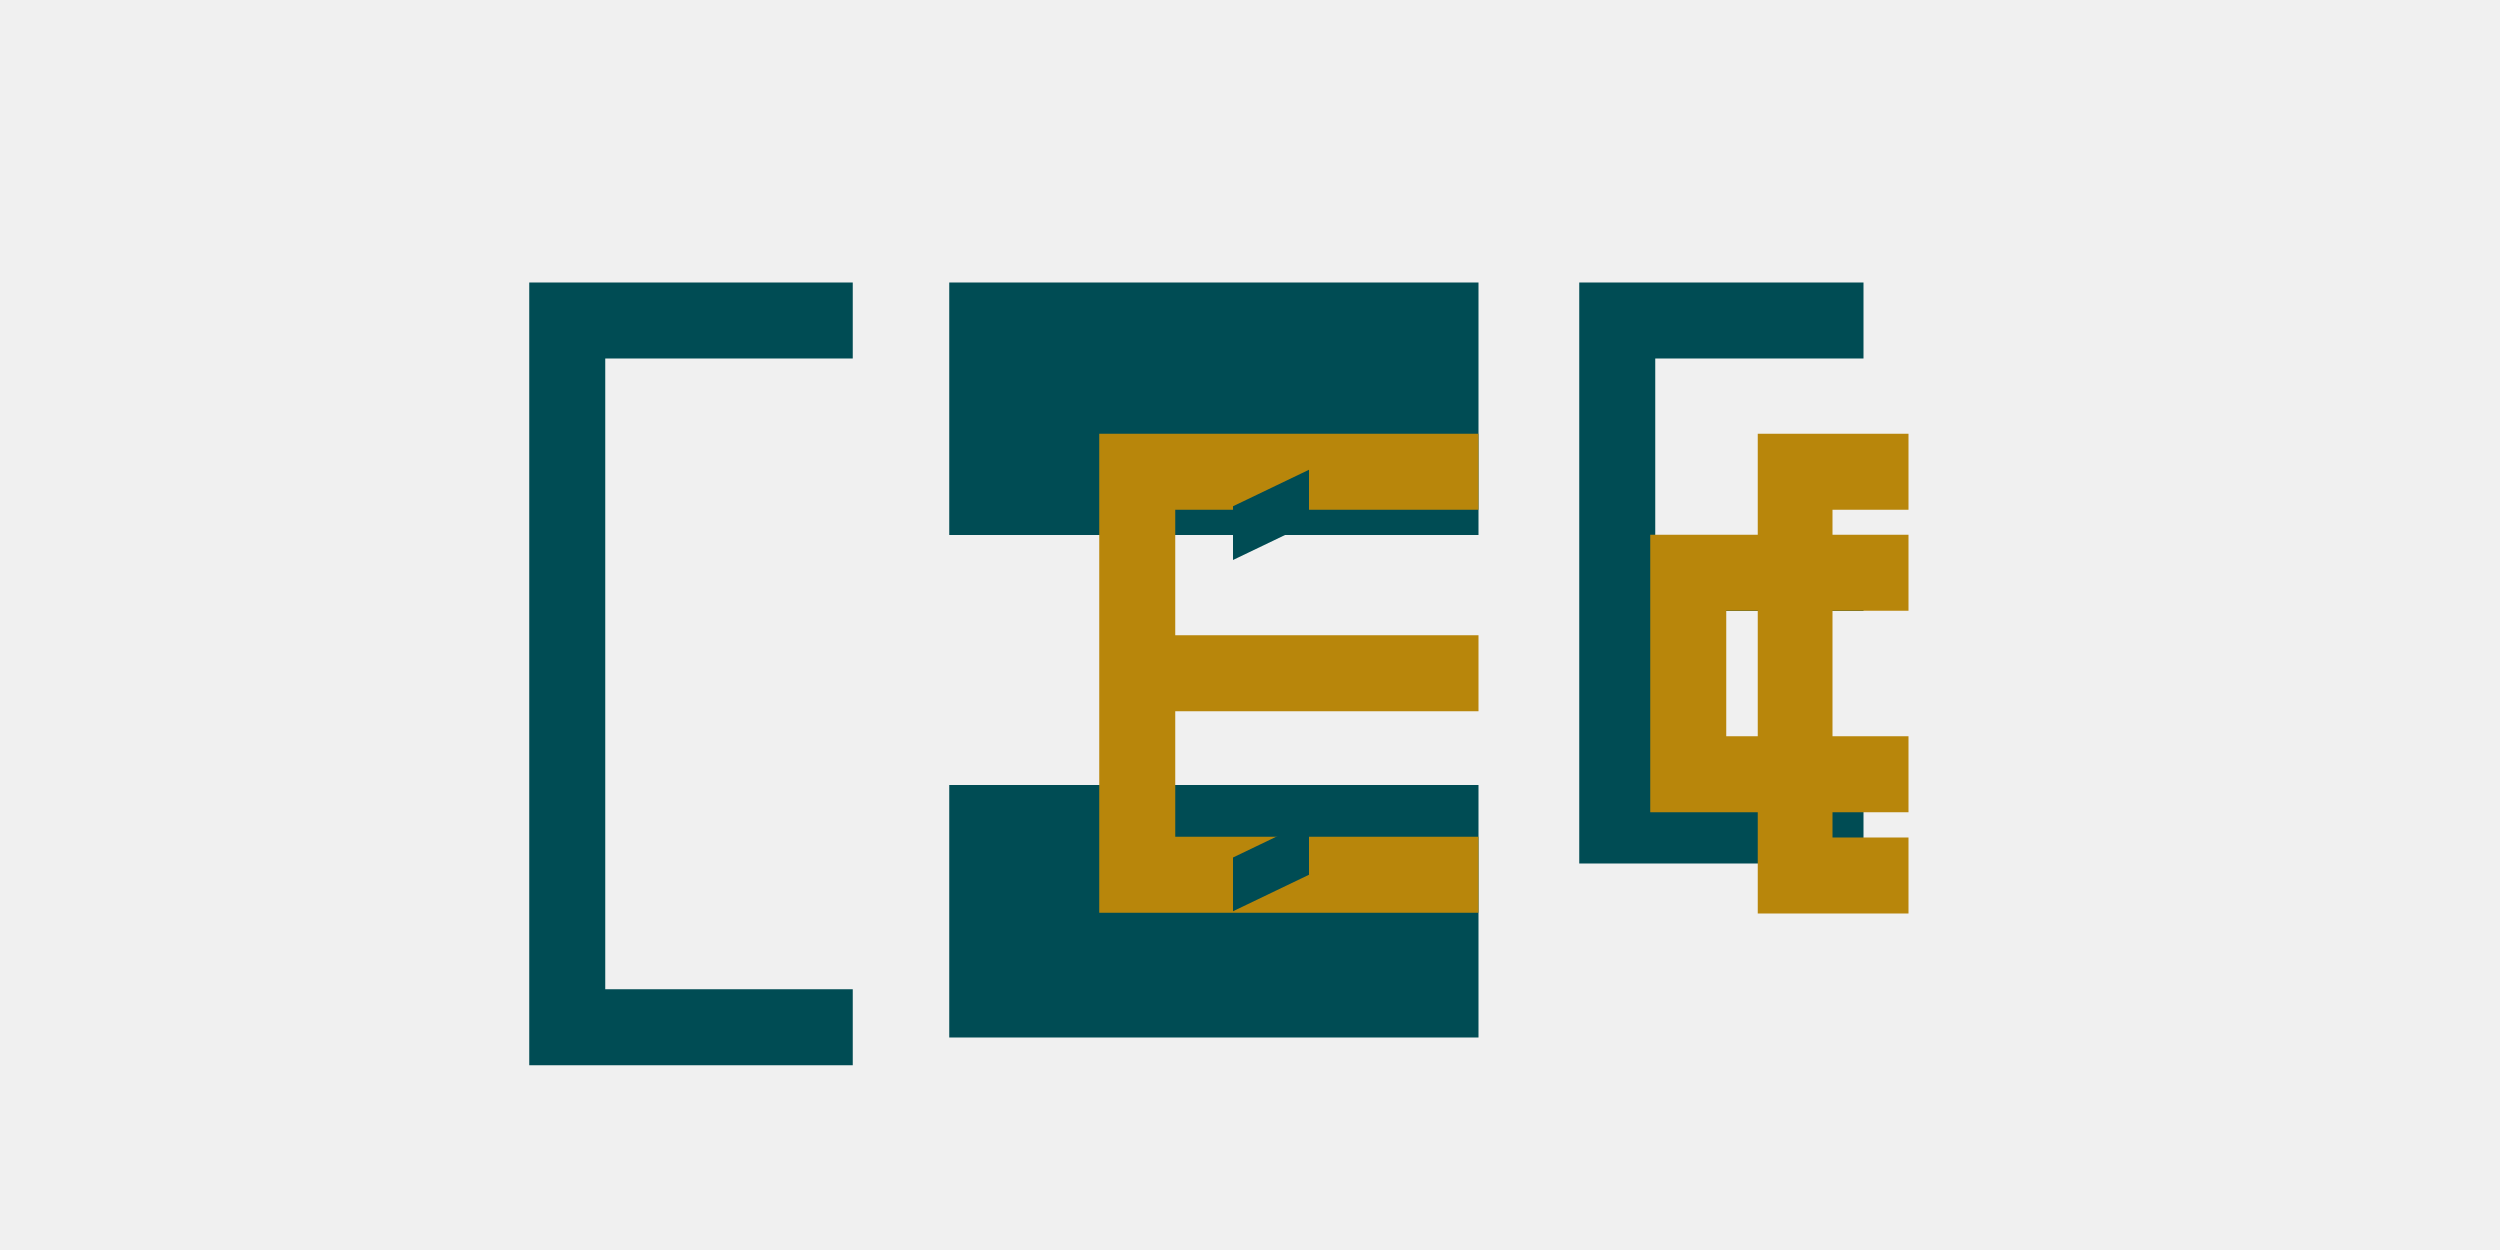
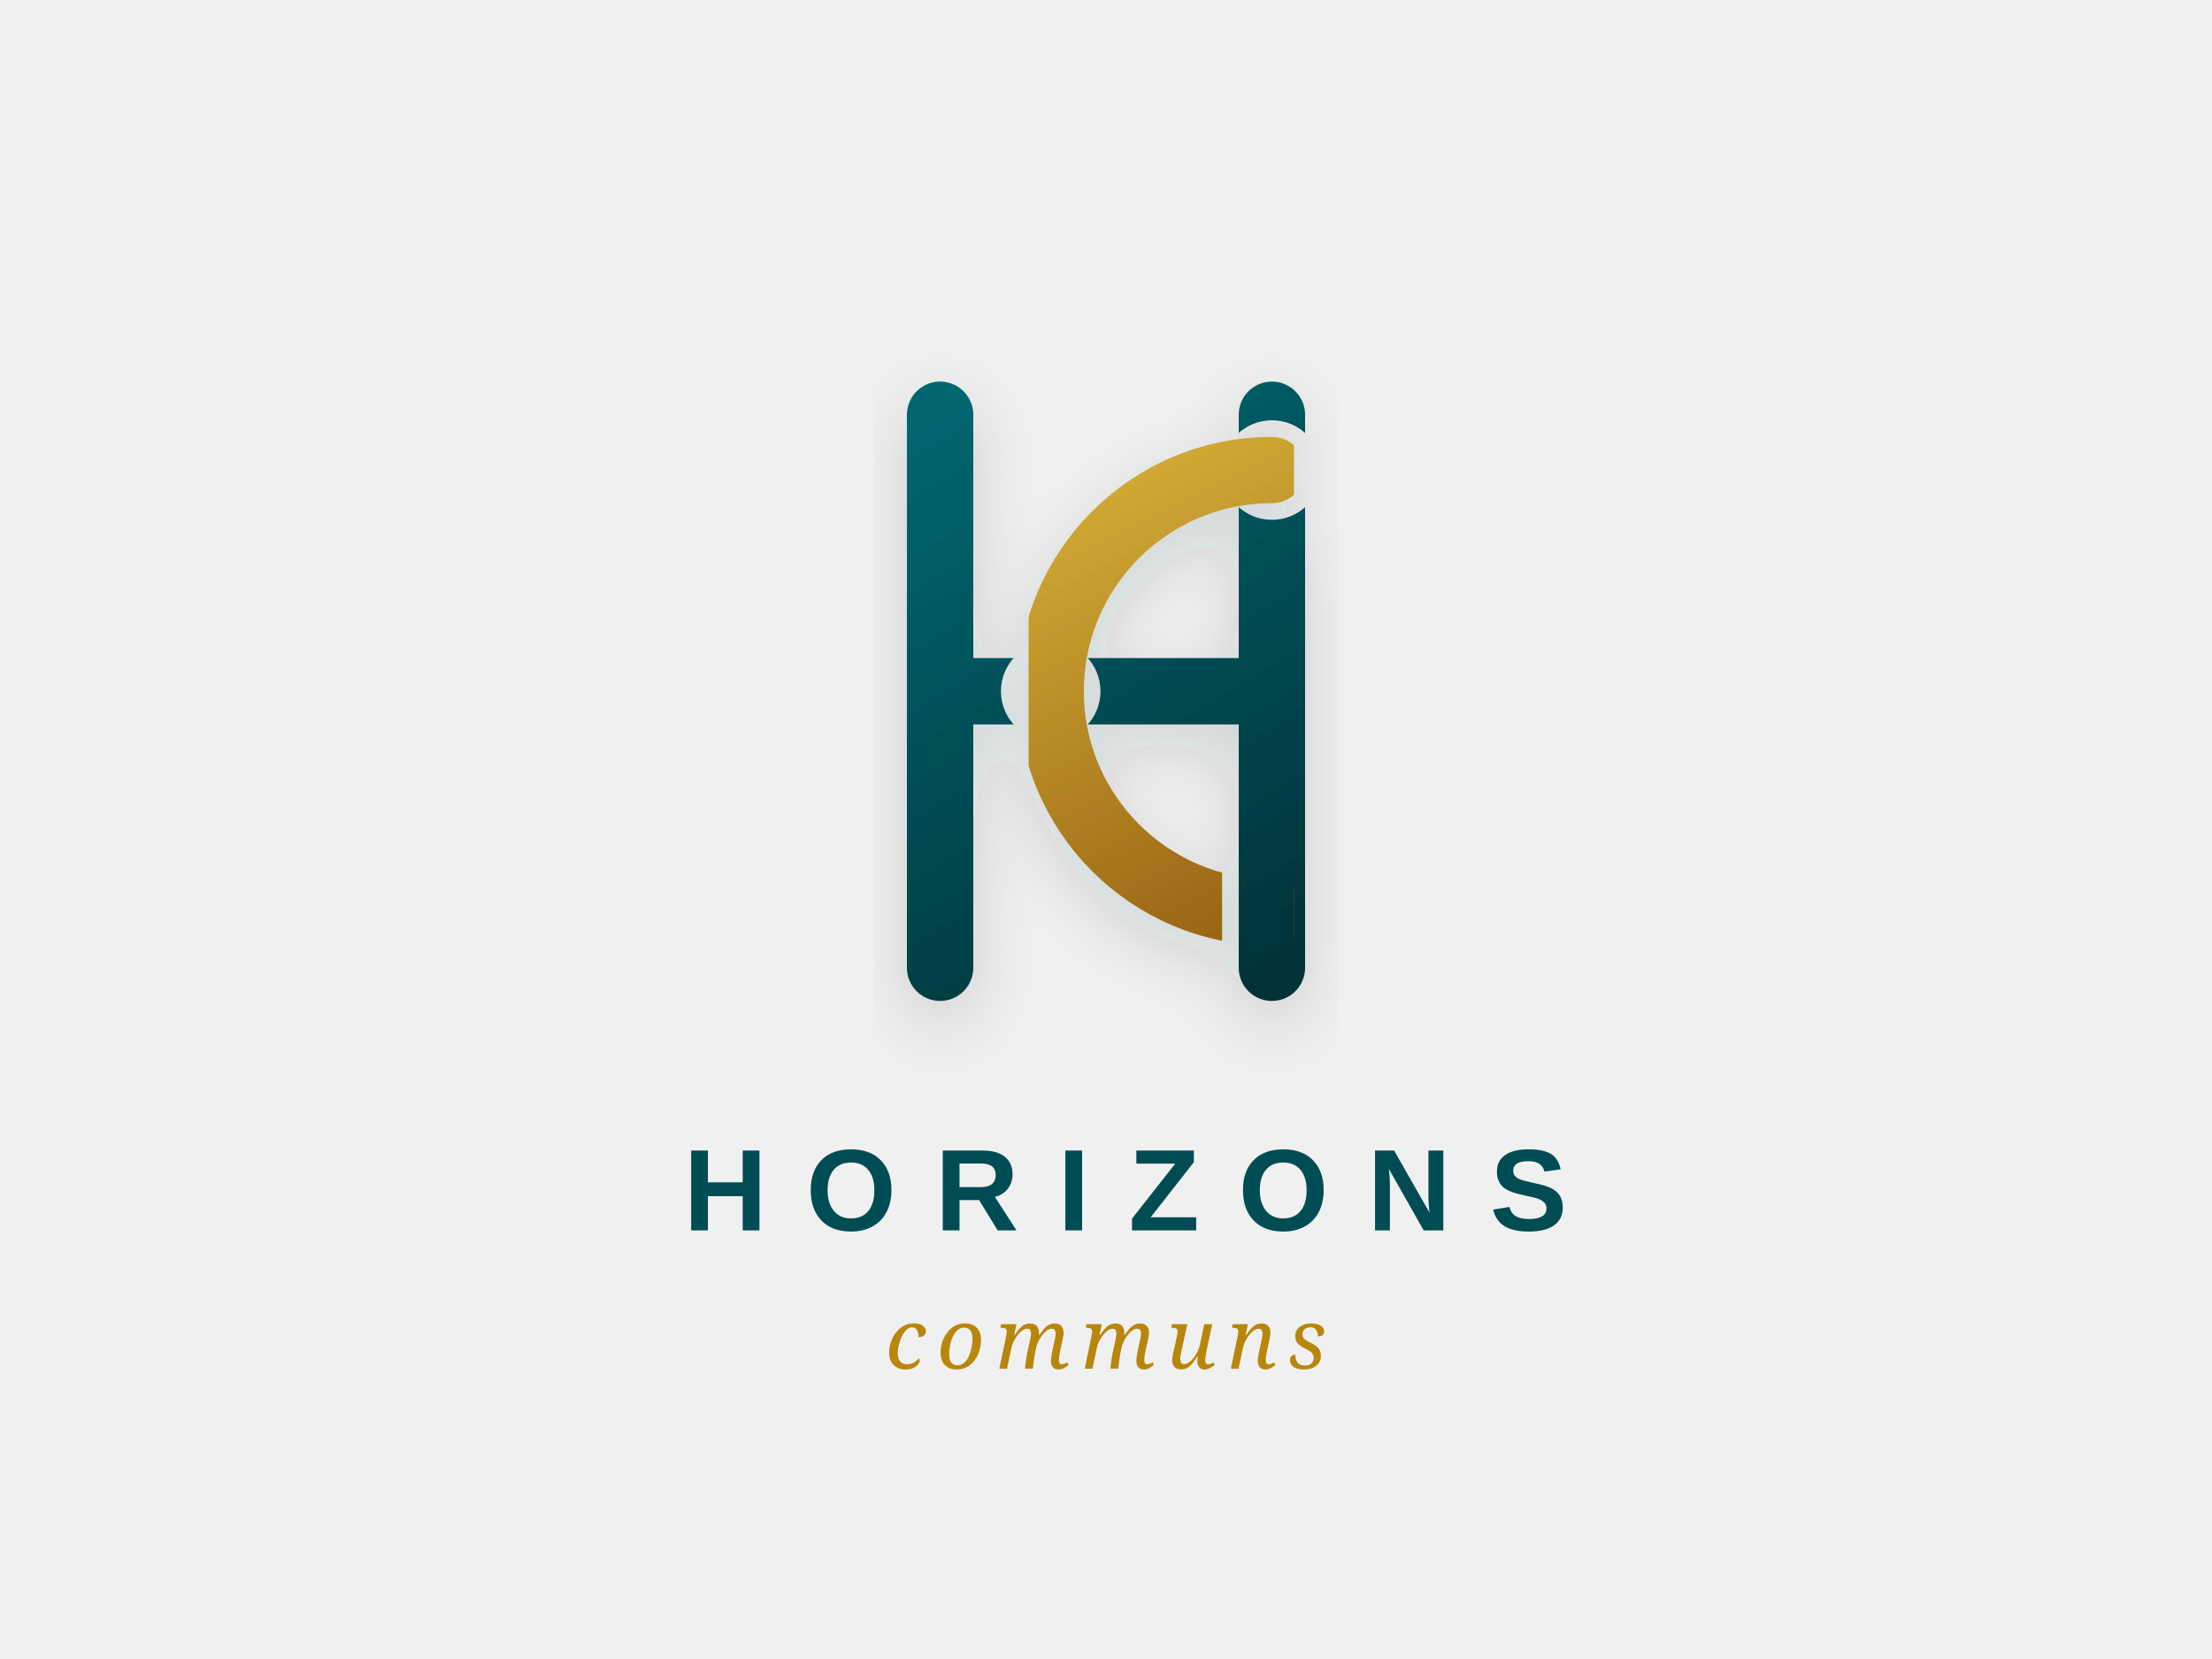
- <svg xmlns="http://www.w3.org/2000/svg" version="1.1" id="Layer_1" x="0px" y="0px" viewBox="0 0 1000 500" style="enable-background:new 0 0 1000 500;" xml:space="preserve">
-   <style type="text/css">
- 	.st0{fill:#004C54;}
- 	.st1{fill:#B8860B;}
- </style>
-   <g>
-     <path class="st0" d="M379.7,113h211.7v101h-211.7V113z M379.7,314h211.7v101H379.7V314z M211.7,113h129.4v30.4h-99v252.3h99v30.4   H211.7V113z M631.7,113h113.7v30.4h-83.3v70.6h83.3v30.4h-83.3v70.6h83.3v30.4H631.7V113z" />
-     <path class="st1" d="M439.7,173.5h151.7v30.4h-121.3v50.2h121.3v30.4H470.1v50.2h121.3v30.4H439.7V173.5z M660.1,213.9H763.4v30.4   h-72.9v50.2h72.9v30.4H660.1V213.9z M703.1,173.5h60.3v30.4h-30.4v131.1h30.4v30.4h-60.3V173.5z" />
-     <path class="st0" d="M523.6,187.9l-30.4,14.6v21.5l30.4-14.6V187.9z M523.6,328.4l-30.4,14.6v21.5l30.4-14.6V328.4z M523.6,213.9   L523.6,213.9L523.6,213.9z M523.6,354.4L523.6,354.4L523.6,354.4z" />
+ <svg xmlns="http://www.w3.org/2000/svg" viewBox="0 0 800 600" width="100%" height="100%">
+   <defs>
+     <style>
+       .title { 
+         font-family: 'Montserrat', 'Helvetica Neue', Arial, sans-serif; 
+         font-weight: 700; 
+         font-size: 42px; 
+         fill: #004C54; 
+         letter-spacing: 14px; 
+       }
+       .subtitle { 
+         font-family: 'Playfair Display', 'Georgia', serif; 
+         font-style: italic; 
+         font-weight: 400; 
+         font-size: 30px; 
+         fill: #B8860B; 
+         letter-spacing: 4px; 
+       }
+     </style>
+     <linearGradient id="teal-grad" x1="340" y1="150" x2="460" y2="350" gradientUnits="userSpaceOnUse">
+       <stop offset="0%" stop-color="#006670" />
+       <stop offset="100%" stop-color="#003338" />
+     </linearGradient>
+     <linearGradient id="gold-grad" x1="380" y1="170" x2="460" y2="330" gradientUnits="userSpaceOnUse">
+       <stop offset="0%" stop-color="#D4AF37" />
+       <stop offset="100%" stop-color="#996515" />
+     </linearGradient>
+     <filter id="shadow" x="-20%" y="-20%" width="140%" height="140%">
+       <feDropShadow dx="0" dy="8" stdDeviation="12" flood-color="#002226" flood-opacity="0.15" />
+     </filter>
+     <mask id="h-mask">
+       <rect width="100%" height="100%" fill="white" />
+       <circle cx="460" cy="170" r="18" fill="black" />
+       <circle cx="380" cy="250" r="18" fill="black" />
+     </mask>
+     <mask id="c-mask">
+       <rect width="100%" height="100%" fill="white" />
+       <line x1="460" y1="280" x2="460" y2="360" stroke="black" stroke-width="36" stroke-linecap="round" />
+     </mask>
+   </defs>
+   <rect width="100%" height="100%" fill="transparent" />
+   <g filter="url(#shadow)">
+     <g mask="url(#h-mask)" fill="none" stroke="url(#teal-grad)" stroke-width="24" stroke-linecap="round" stroke-linejoin="round">
+       <line x1="340" y1="150" x2="340" y2="350" />
+       <line x1="460" y1="150" x2="460" y2="350" />
+       <line x1="340" y1="250" x2="460" y2="250" />
+     </g>
+     <g mask="url(#c-mask)" fill="none" stroke="url(#gold-grad)" stroke-width="24" stroke-linecap="round">
+       <path d="M 460 170 A 80 80 0 0 0 460 330" />
+     </g>
  </g>
+   <text x="407" y="445" text-anchor="middle" class="title">HORIZONS</text>
+   <text x="400" y="495" text-anchor="middle" class="subtitle">communs</text>
</svg>
